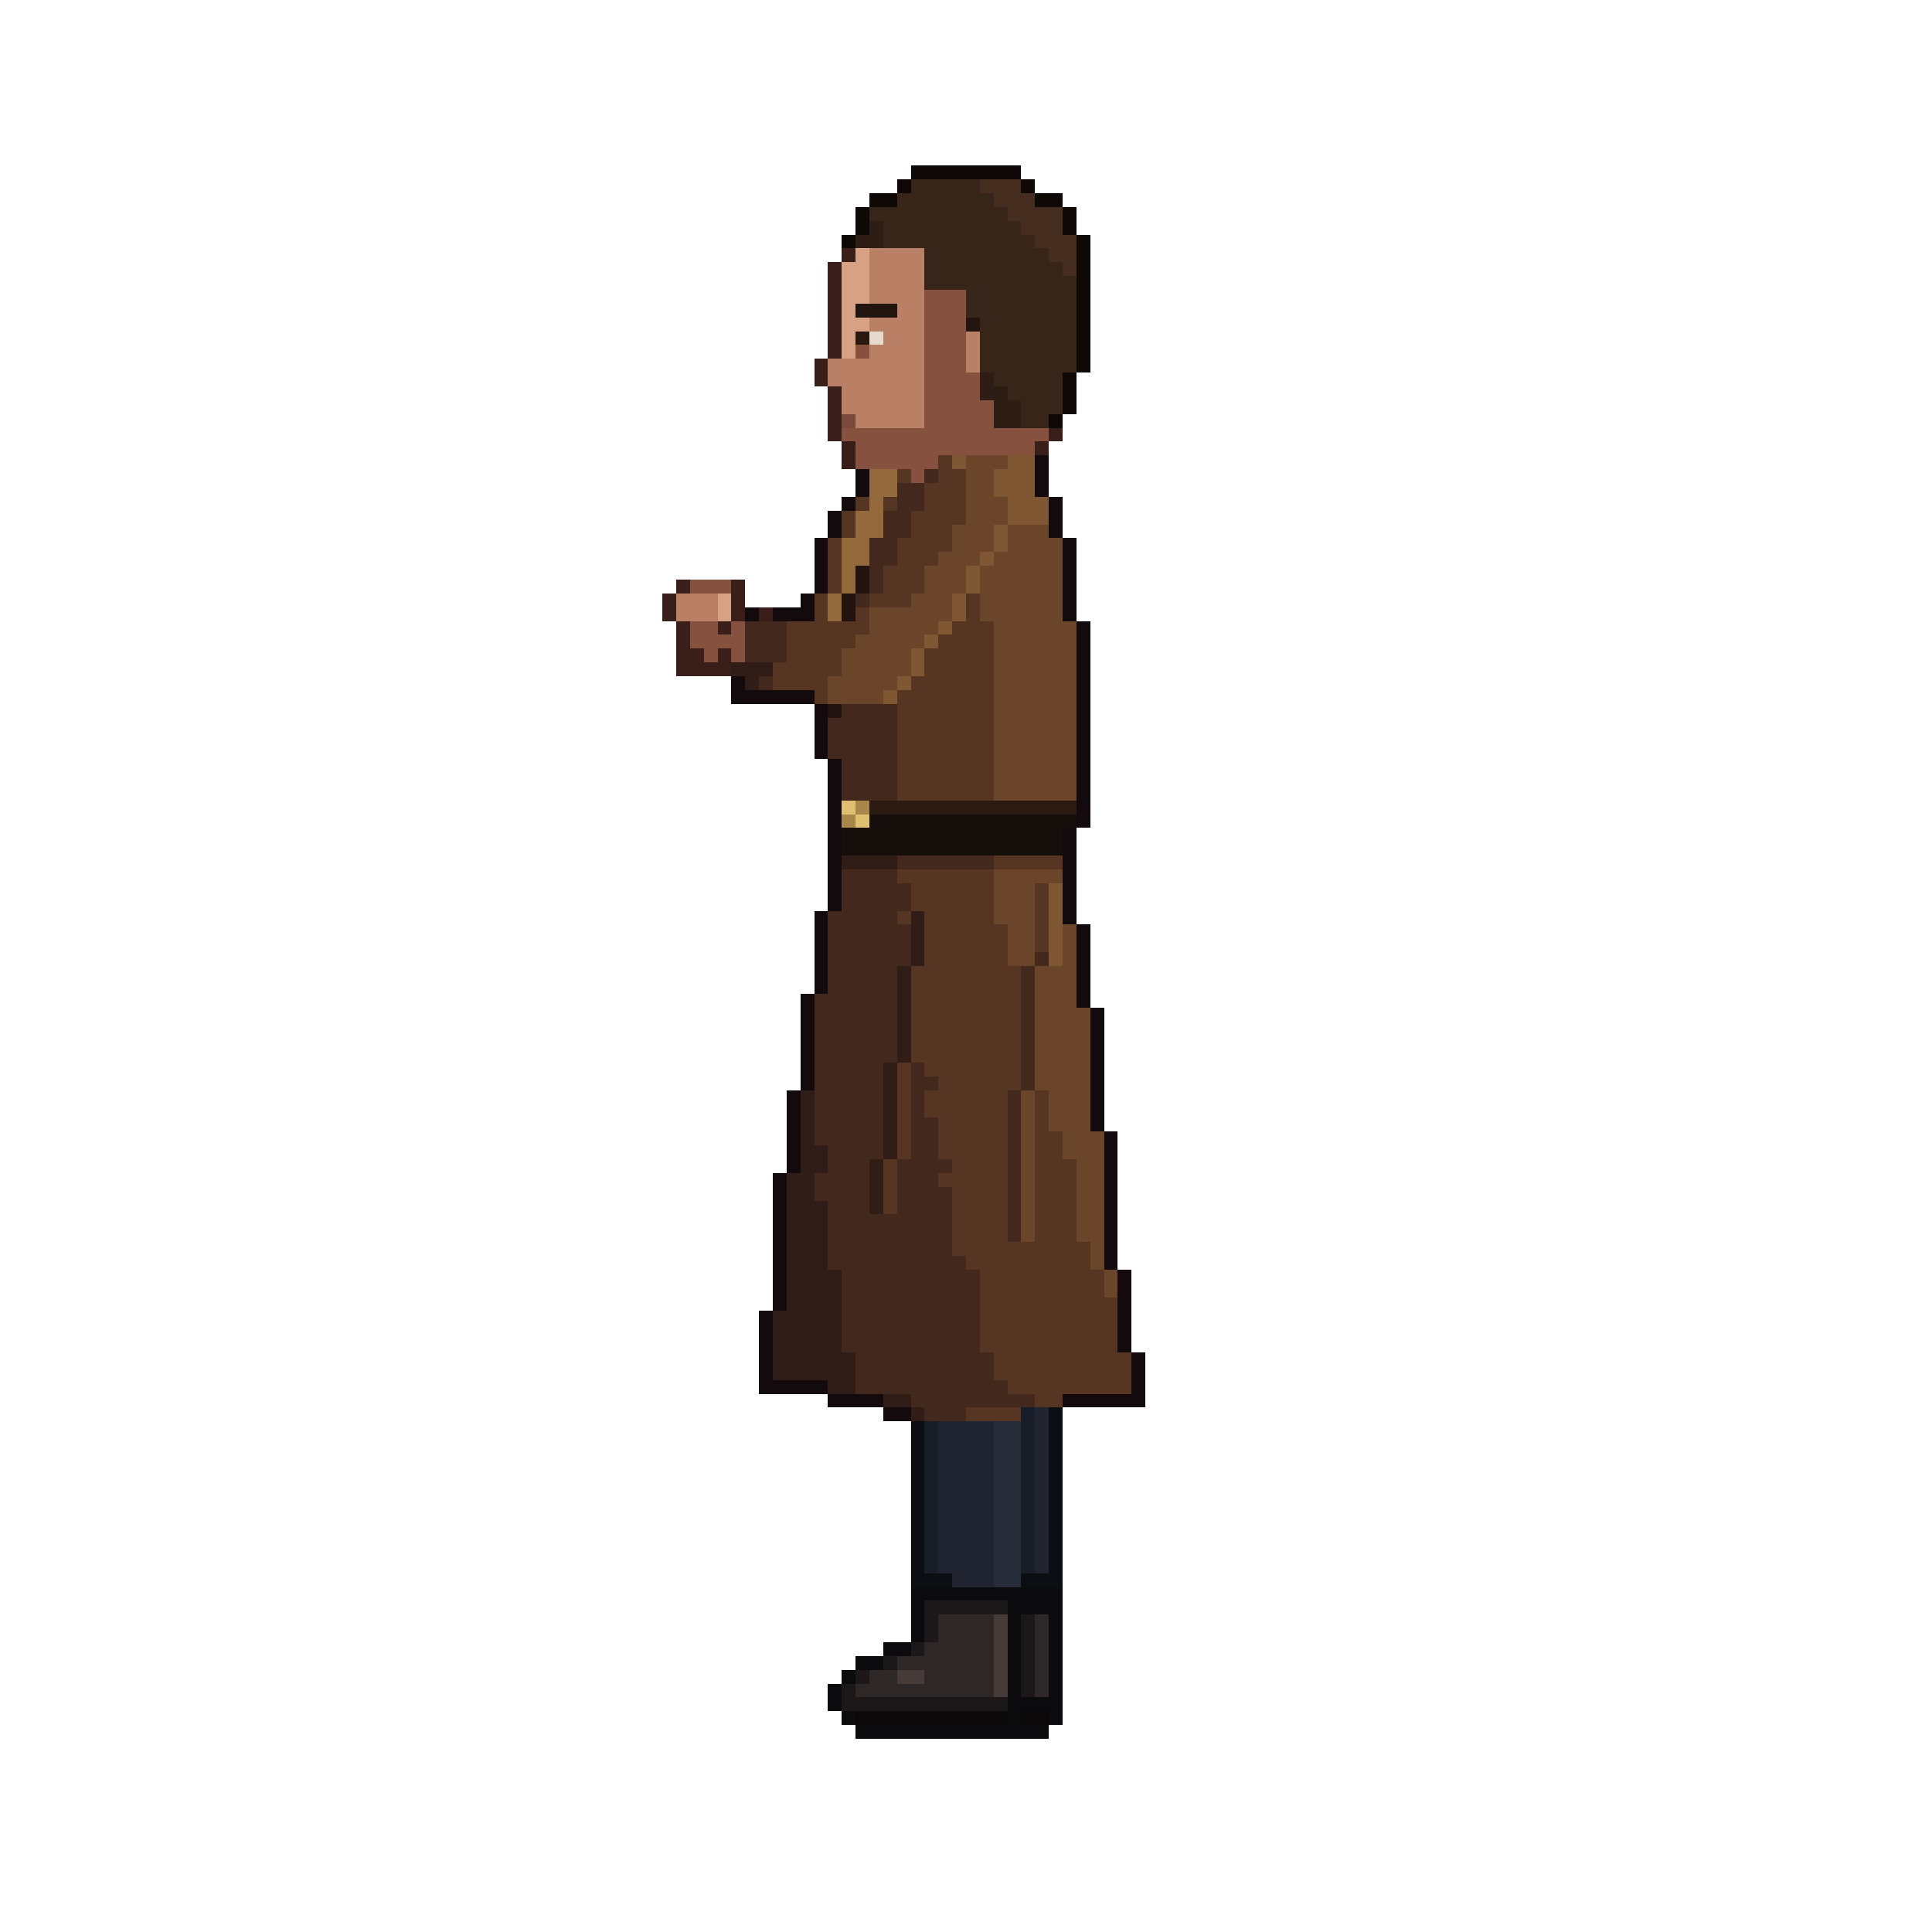
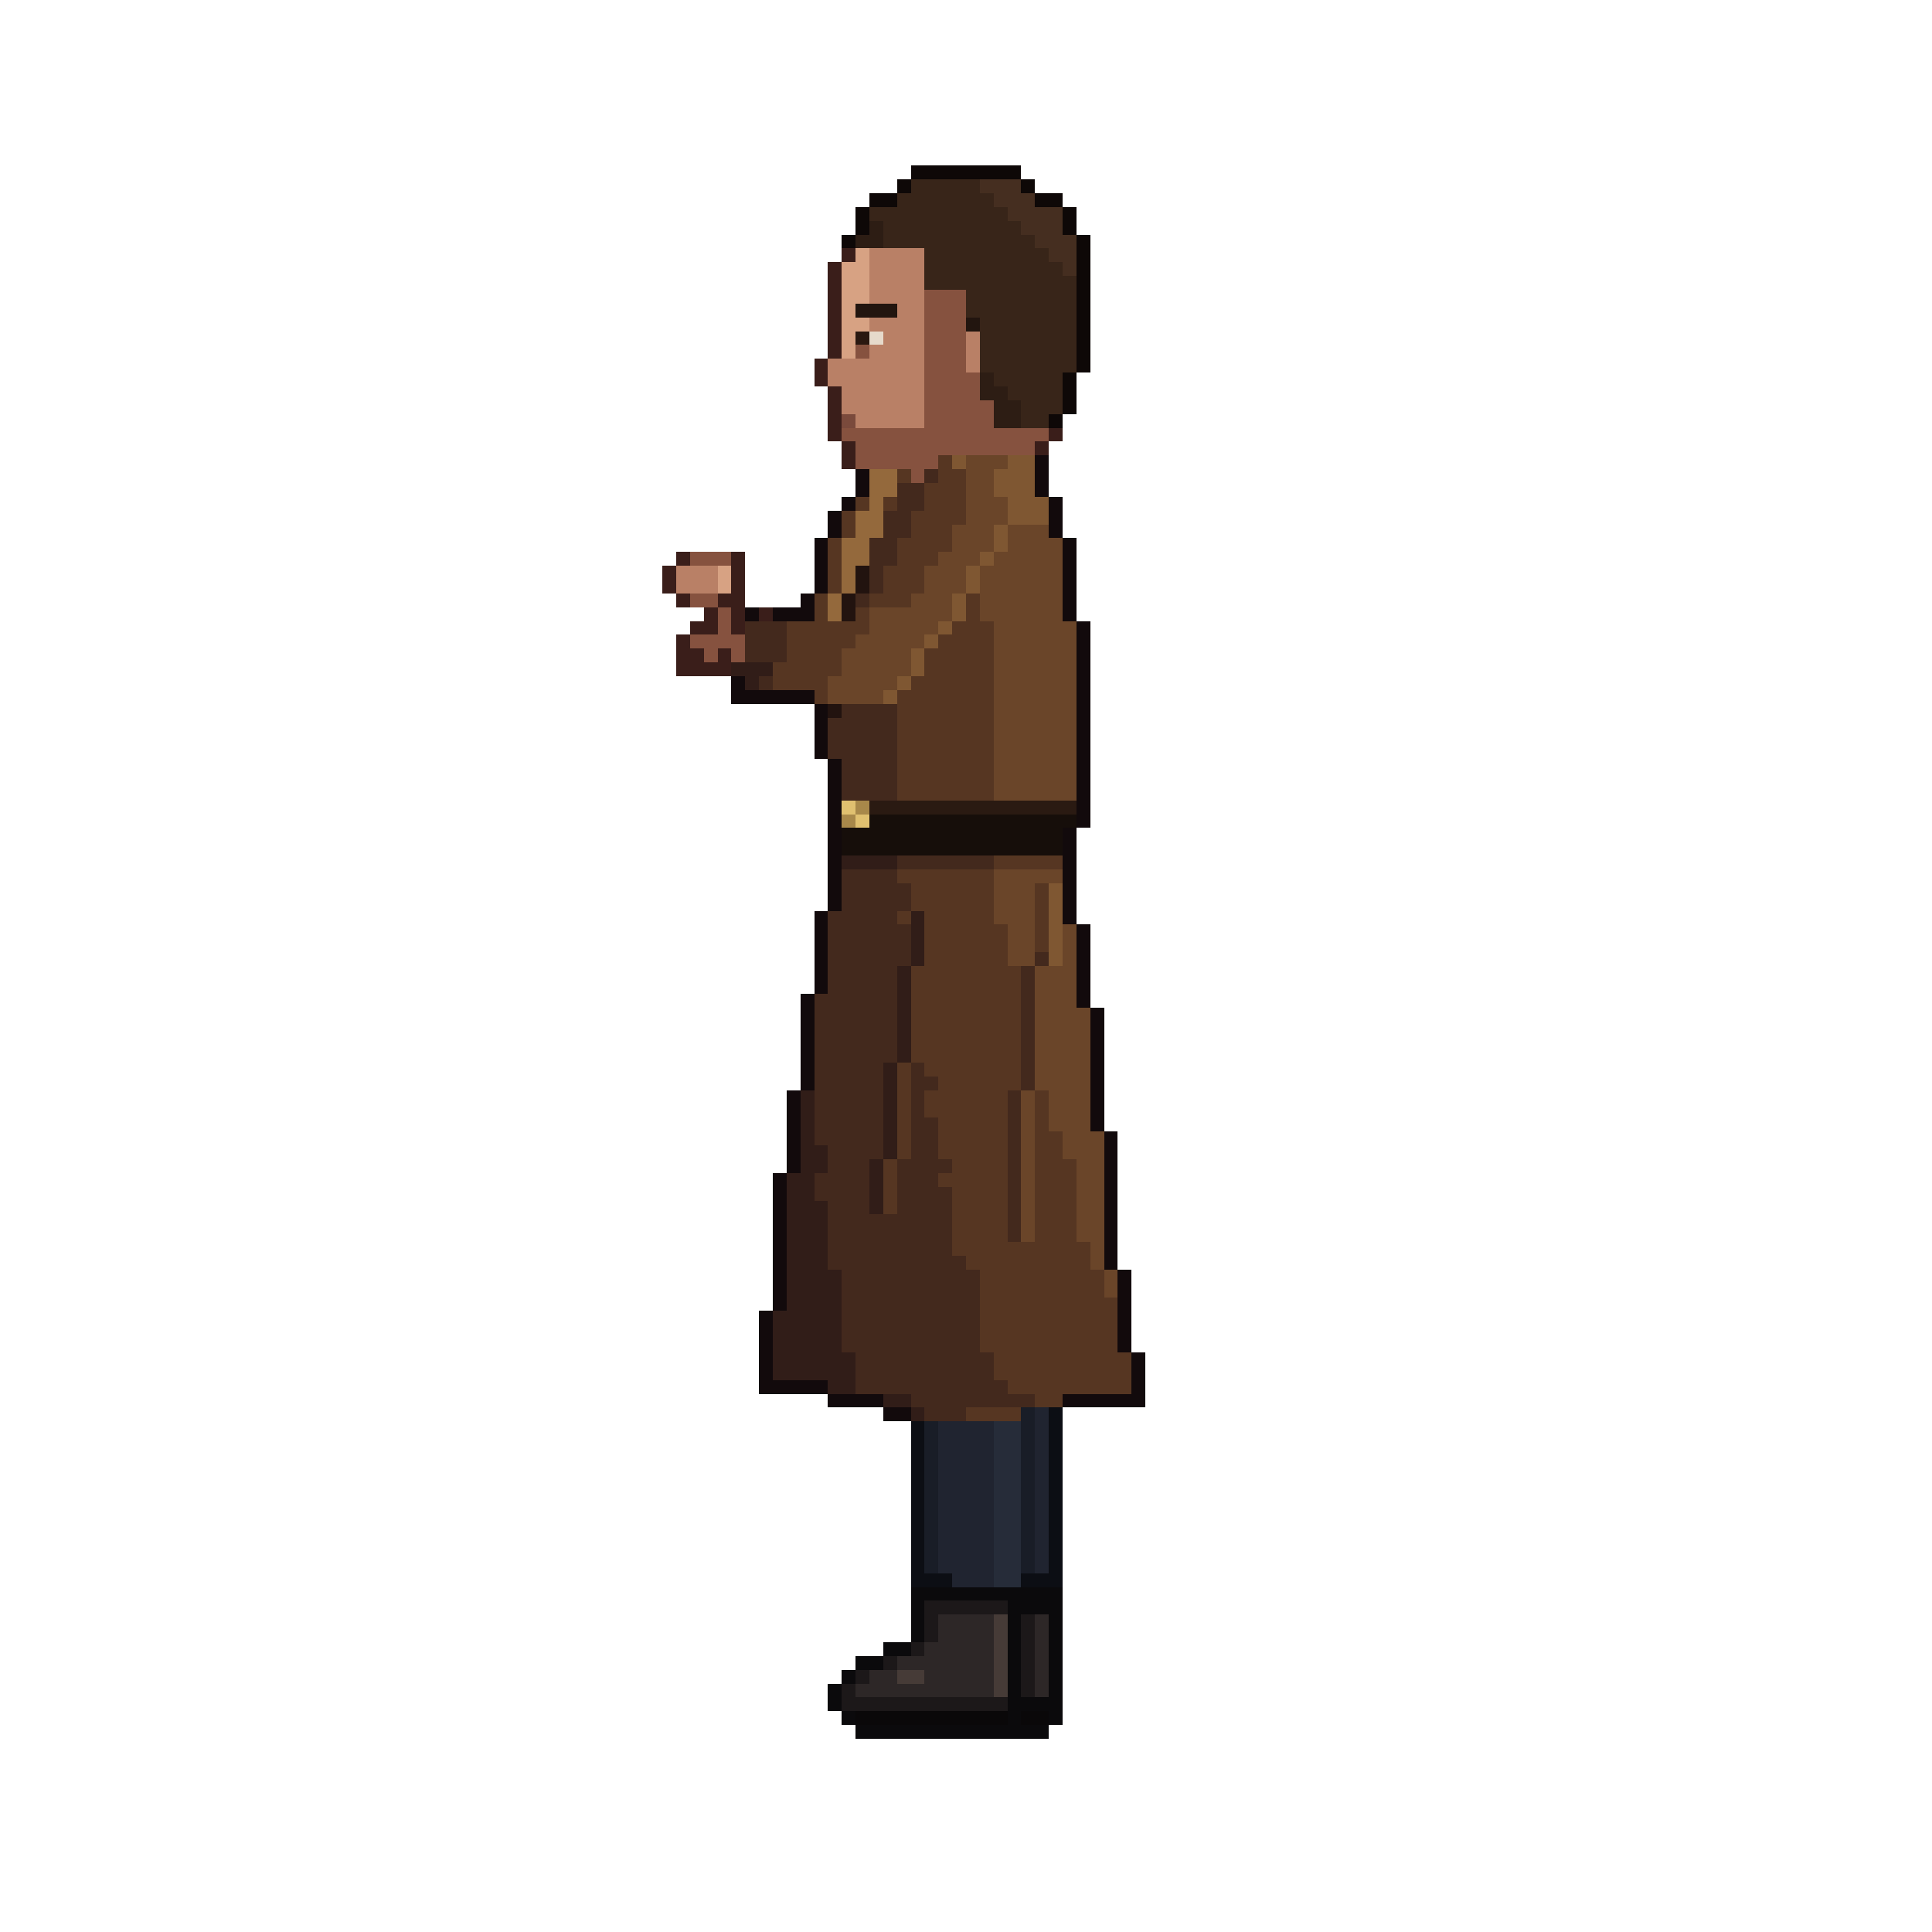
<svg xmlns="http://www.w3.org/2000/svg" viewBox="0 0 140 140" width="560" height="560" shape-rendering="crispEdges">
  <path fill="#202430" d="M75 102h1v1h-1zM68 103h4v1h-4zM75 103h1v1h-1zM68 104h4v1h-4zM75 104h1v1h-1zM68 105h4v1h-4zM75 105h1v1h-1zM68 106h4v1h-4zM75 106h1v1h-1zM68 107h4v1h-4zM75 107h1v1h-1zM68 108h4v1h-4zM75 108h1v1h-1zM68 109h4v1h-4zM75 109h1v1h-1zM68 110h4v1h-4zM75 110h1v1h-1zM68 111h4v1h-4zM75 111h1v1h-1zM68 112h4v1h-4zM75 112h1v1h-1zM68 113h4v1h-4zM75 113h1v1h-1zM69 114h3v1h-3z" />
  <path fill="#262c39" d="M72 103h2v1h-2zM72 104h2v1h-2zM72 105h2v1h-2zM72 106h2v1h-2zM72 107h2v1h-2zM72 108h2v1h-2zM72 109h2v1h-2zM72 110h2v1h-2zM72 111h2v1h-2zM72 112h2v1h-2zM72 113h2v1h-2zM72 114h2v1h-2z" />
  <path fill="#191d27" d="M74 102h1v1h-1zM67 103h1v1h-1zM74 103h1v1h-1zM67 104h1v1h-1zM74 104h1v1h-1zM67 105h1v1h-1zM74 105h1v1h-1zM67 106h1v1h-1zM74 106h1v1h-1zM67 107h1v1h-1zM74 107h1v1h-1zM67 108h1v1h-1zM74 108h1v1h-1zM67 109h1v1h-1zM74 109h1v1h-1zM67 110h1v1h-1zM74 110h1v1h-1zM67 111h1v1h-1zM74 111h1v1h-1zM67 112h1v1h-1zM74 112h1v1h-1zM67 113h1v1h-1zM74 113h1v1h-1z" />
  <path fill="#563622" d="M68 33h1v1h-1zM65 34h1v1h-1zM68 34h2v1h-2zM67 35h3v1h-3zM62 36h1v1h-1zM64 36h1v1h-1zM67 36h3v1h-3zM61 37h1v1h-1zM66 37h4v1h-4zM61 38h1v1h-1zM66 38h3v1h-3zM60 39h1v1h-1zM65 39h4v1h-4zM60 40h1v1h-1zM65 40h3v1h-3zM60 41h1v1h-1zM64 41h3v1h-3zM60 42h1v1h-1zM64 42h3v1h-3zM59 43h1v1h-1zM63 43h3v1h-3zM70 43h1v1h-1zM59 44h1v1h-1zM62 44h1v1h-1zM70 44h1v1h-1zM57 45h6v1h-6zM69 45h3v1h-3zM57 46h5v1h-5zM68 46h4v1h-4zM57 47h4v1h-4zM67 47h5v1h-5zM56 48h5v1h-5zM67 48h5v1h-5zM56 49h4v1h-4zM66 49h6v1h-6zM59 50h1v1h-1zM65 50h7v1h-7zM65 51h7v1h-7zM65 52h7v1h-7zM65 53h7v1h-7zM65 54h7v1h-7zM65 55h7v1h-7zM65 56h7v1h-7zM65 57h7v1h-7zM72 62h5v1h-5zM65 63h7v1h-7zM66 64h6v1h-6zM75 64h1v1h-1zM66 65h6v1h-6zM75 65h1v1h-1zM65 66h1v1h-1zM67 66h5v1h-5zM75 66h1v1h-1zM67 67h6v1h-6zM75 67h1v1h-1zM67 68h6v1h-6zM75 68h1v1h-1zM67 69h6v1h-6zM66 70h8v1h-8zM66 71h8v1h-8zM66 72h8v1h-8zM66 73h8v1h-8zM66 74h8v1h-8zM66 75h8v1h-8zM66 76h8v1h-8zM65 77h1v1h-1zM67 77h7v1h-7zM65 78h1v1h-1zM68 78h6v1h-6zM65 79h1v1h-1zM67 79h6v1h-6zM75 79h1v1h-1zM65 80h1v1h-1zM67 80h6v1h-6zM75 80h1v1h-1zM65 81h1v1h-1zM68 81h5v1h-5zM75 81h1v1h-1zM65 82h1v1h-1zM68 82h5v1h-5zM75 82h2v1h-2zM65 83h1v1h-1zM68 83h5v1h-5zM75 83h2v1h-2zM64 84h1v1h-1zM69 84h4v1h-4zM75 84h3v1h-3zM64 85h1v1h-1zM68 85h5v1h-5zM75 85h3v1h-3zM64 86h1v1h-1zM69 86h4v1h-4zM75 86h3v1h-3zM64 87h1v1h-1zM69 87h4v1h-4zM75 87h3v1h-3zM69 88h4v1h-4zM75 88h3v1h-3zM69 89h4v1h-4zM75 89h3v1h-3zM69 90h10v1h-10zM70 91h9v1h-9zM71 92h9v1h-9zM71 93h9v1h-9zM71 94h10v1h-10zM71 95h10v1h-10zM71 96h10v1h-10zM71 97h10v1h-10zM72 98h10v1h-10zM72 99h10v1h-10zM73 100h9v1h-9zM75 101h2v1h-2zM70 102h4v1h-4z" />
  <path fill="#0c0e14" d="M76 102h1v1h-1zM66 103h1v1h-1zM76 103h1v1h-1zM66 104h1v1h-1zM76 104h1v1h-1zM66 105h1v1h-1zM76 105h1v1h-1zM66 106h1v1h-1zM76 106h1v1h-1zM66 107h1v1h-1zM76 107h1v1h-1zM66 108h1v1h-1zM76 108h1v1h-1zM66 109h1v1h-1zM76 109h1v1h-1zM66 110h1v1h-1zM76 110h1v1h-1zM66 111h1v1h-1zM76 111h1v1h-1zM66 112h1v1h-1zM76 112h1v1h-1zM66 113h1v1h-1zM76 113h1v1h-1zM66 114h3v1h-3zM74 114h3v1h-3z" />
  <path fill="#43291d" d="M67 34h1v1h-1zM65 35h2v1h-2zM65 36h2v1h-2zM64 37h2v1h-2zM64 38h2v1h-2zM63 39h2v1h-2zM63 40h2v1h-2zM63 41h1v1h-1zM63 42h1v1h-1zM62 43h1v1h-1zM54 45h3v1h-3zM54 46h3v1h-3zM54 47h3v1h-3zM55 49h1v1h-1zM61 51h4v1h-4zM60 52h5v1h-5zM60 53h5v1h-5zM60 54h5v1h-5zM61 55h4v1h-4zM61 56h4v1h-4zM61 57h4v1h-4zM65 62h7v1h-7zM61 63h4v1h-4zM61 64h5v1h-5zM61 65h5v1h-5zM60 66h5v1h-5zM60 67h6v1h-6zM60 68h6v1h-6zM60 69h6v1h-6zM75 69h1v1h-1zM60 70h5v1h-5zM74 70h1v1h-1zM60 71h5v1h-5zM74 71h1v1h-1zM59 72h6v1h-6zM74 72h1v1h-1zM59 73h6v1h-6zM74 73h1v1h-1zM59 74h6v1h-6zM74 74h1v1h-1zM59 75h6v1h-6zM74 75h1v1h-1zM59 76h6v1h-6zM74 76h1v1h-1zM59 77h5v1h-5zM66 77h1v1h-1zM74 77h1v1h-1zM59 78h5v1h-5zM66 78h2v1h-2zM74 78h1v1h-1zM59 79h5v1h-5zM66 79h1v1h-1zM73 79h1v1h-1zM59 80h5v1h-5zM66 80h1v1h-1zM73 80h1v1h-1zM59 81h5v1h-5zM66 81h2v1h-2zM73 81h1v1h-1zM59 82h5v1h-5zM66 82h2v1h-2zM73 82h1v1h-1zM60 83h4v1h-4zM66 83h2v1h-2zM73 83h1v1h-1zM60 84h3v1h-3zM65 84h4v1h-4zM73 84h1v1h-1zM59 85h4v1h-4zM65 85h3v1h-3zM73 85h1v1h-1zM59 86h4v1h-4zM65 86h4v1h-4zM73 86h1v1h-1zM60 87h3v1h-3zM65 87h4v1h-4zM73 87h1v1h-1zM60 88h9v1h-9zM73 88h1v1h-1zM60 89h9v1h-9zM73 89h1v1h-1zM60 90h9v1h-9zM60 91h10v1h-10zM61 92h10v1h-10zM61 93h10v1h-10zM61 94h10v1h-10zM61 95h10v1h-10zM61 96h10v1h-10zM61 97h10v1h-10zM62 98h10v1h-10zM62 99h10v1h-10zM62 100h11v1h-11zM66 101h9v1h-9zM67 102h3v1h-3z" />
  <path fill="#0b0a0c" d="M66 115h11v1h-11zM66 116h1v1h-1zM73 116h4v1h-4zM66 117h1v1h-1zM73 117h1v1h-1zM76 117h1v1h-1zM66 118h1v1h-1zM73 118h1v1h-1zM76 118h1v1h-1zM64 119h2v1h-2zM73 119h1v1h-1zM76 119h1v1h-1zM62 120h2v1h-2zM73 120h1v1h-1zM76 120h1v1h-1zM61 121h1v1h-1zM73 121h1v1h-1zM76 121h1v1h-1zM60 122h1v1h-1zM73 122h1v1h-1zM76 122h1v1h-1zM60 123h1v1h-1zM73 123h4v1h-4zM61 124h1v1h-1zM73 124h1v1h-1zM76 124h1v1h-1zM62 125h14v1h-14z" />
  <path fill="#1c1819" d="M67 116h6v1h-6zM67 117h1v1h-1zM74 117h1v1h-1zM67 118h1v1h-1zM74 118h1v1h-1zM66 119h1v1h-1zM74 119h1v1h-1zM64 120h1v1h-1zM74 120h1v1h-1zM62 121h1v1h-1zM74 121h1v1h-1zM61 122h1v1h-1zM74 122h1v1h-1zM61 123h12v1h-12z" />
  <path fill="#2d2727" d="M68 117h4v1h-4zM75 117h1v1h-1zM68 118h4v1h-4zM75 118h1v1h-1zM67 119h5v1h-5zM75 119h1v1h-1zM65 120h7v1h-7zM75 120h1v1h-1zM63 121h2v1h-2zM67 121h5v1h-5zM75 121h1v1h-1zM62 122h10v1h-10zM75 122h1v1h-1z" />
  <path fill="#463b37" d="M72 117h1v1h-1zM72 118h1v1h-1zM72 119h1v1h-1zM72 120h1v1h-1zM65 121h2v1h-2zM72 121h1v1h-1zM72 122h1v1h-1z" />
  <path fill="#0a0809" d="M62 124h11v1h-11zM74 124h2v1h-2z" />
  <path fill="#311d18" d="M53 48h3v1h-3zM54 49h1v1h-1zM61 62h4v1h-4zM66 66h1v1h-1zM66 67h1v1h-1zM66 68h1v1h-1zM66 69h1v1h-1zM65 70h1v1h-1zM65 71h1v1h-1zM65 72h1v1h-1zM65 73h1v1h-1zM65 74h1v1h-1zM65 75h1v1h-1zM65 76h1v1h-1zM64 77h1v1h-1zM64 78h1v1h-1zM58 79h1v1h-1zM64 79h1v1h-1zM58 80h1v1h-1zM64 80h1v1h-1zM58 81h1v1h-1zM64 81h1v1h-1zM58 82h1v1h-1zM64 82h1v1h-1zM58 83h2v1h-2zM64 83h1v1h-1zM58 84h2v1h-2zM63 84h1v1h-1zM57 85h2v1h-2zM63 85h1v1h-1zM57 86h2v1h-2zM63 86h1v1h-1zM57 87h3v1h-3zM63 87h1v1h-1zM57 88h3v1h-3zM57 89h3v1h-3zM57 90h3v1h-3zM57 91h3v1h-3zM57 92h4v1h-4zM57 93h4v1h-4zM57 94h4v1h-4zM56 95h5v1h-5zM56 96h5v1h-5zM56 97h5v1h-5zM56 98h6v1h-6zM56 99h6v1h-6zM60 100h2v1h-2zM64 101h2v1h-2zM66 102h1v1h-1z" />
  <path fill="#160e0a" d="M63 59h15v1h-15zM61 60h16v1h-16zM61 61h16v1h-16z" />
  <path fill="#120a0c" d="M75 33h1v1h-1zM62 34h1v1h-1zM75 34h1v1h-1zM62 35h1v1h-1zM75 35h1v1h-1zM61 36h1v1h-1zM76 36h1v1h-1zM60 37h1v1h-1zM76 37h1v1h-1zM60 38h1v1h-1zM76 38h1v1h-1zM59 39h1v1h-1zM77 39h1v1h-1zM59 40h1v1h-1zM77 40h1v1h-1zM59 41h1v1h-1zM77 41h1v1h-1zM59 42h1v1h-1zM77 42h1v1h-1zM58 43h1v1h-1zM77 43h1v1h-1zM54 44h1v1h-1zM56 44h3v1h-3zM77 44h1v1h-1zM78 45h1v1h-1zM78 46h1v1h-1zM78 47h1v1h-1zM78 48h1v1h-1zM53 49h1v1h-1zM78 49h1v1h-1zM53 50h6v1h-6zM78 50h1v1h-1zM59 51h1v1h-1zM78 51h1v1h-1zM59 52h1v1h-1zM78 52h1v1h-1zM59 53h1v1h-1zM78 53h1v1h-1zM59 54h1v1h-1zM78 54h1v1h-1zM60 55h1v1h-1zM78 55h1v1h-1zM60 56h1v1h-1zM78 56h1v1h-1zM60 57h1v1h-1zM78 57h1v1h-1zM60 58h1v1h-1zM78 58h1v1h-1zM60 59h1v1h-1zM78 59h1v1h-1zM60 60h1v1h-1zM77 60h1v1h-1zM60 61h1v1h-1zM77 61h1v1h-1zM60 62h1v1h-1zM77 62h1v1h-1zM60 63h1v1h-1zM77 63h1v1h-1zM60 64h1v1h-1zM77 64h1v1h-1zM60 65h1v1h-1zM77 65h1v1h-1zM59 66h1v1h-1zM77 66h1v1h-1zM59 67h1v1h-1zM78 67h1v1h-1zM59 68h1v1h-1zM78 68h1v1h-1zM59 69h1v1h-1zM78 69h1v1h-1zM59 70h1v1h-1zM78 70h1v1h-1zM59 71h1v1h-1zM78 71h1v1h-1zM58 72h1v1h-1zM78 72h1v1h-1zM58 73h1v1h-1zM79 73h1v1h-1zM58 74h1v1h-1zM79 74h1v1h-1zM58 75h1v1h-1zM79 75h1v1h-1zM58 76h1v1h-1zM79 76h1v1h-1zM58 77h1v1h-1zM79 77h1v1h-1zM58 78h1v1h-1zM79 78h1v1h-1zM57 79h1v1h-1zM79 79h1v1h-1zM57 80h1v1h-1zM79 80h1v1h-1zM57 81h1v1h-1zM79 81h1v1h-1zM57 82h1v1h-1zM80 82h1v1h-1zM57 83h1v1h-1zM80 83h1v1h-1zM57 84h1v1h-1zM80 84h1v1h-1zM56 85h1v1h-1zM80 85h1v1h-1zM56 86h1v1h-1zM80 86h1v1h-1zM56 87h1v1h-1zM80 87h1v1h-1zM56 88h1v1h-1zM80 88h1v1h-1zM56 89h1v1h-1zM80 89h1v1h-1zM56 90h1v1h-1zM80 90h1v1h-1zM56 91h1v1h-1zM80 91h1v1h-1zM56 92h1v1h-1zM81 92h1v1h-1zM56 93h1v1h-1zM81 93h1v1h-1zM56 94h1v1h-1zM81 94h1v1h-1zM55 95h1v1h-1zM81 95h1v1h-1zM55 96h1v1h-1zM81 96h1v1h-1zM55 97h1v1h-1zM81 97h1v1h-1zM55 98h1v1h-1zM82 98h1v1h-1zM55 99h1v1h-1zM82 99h1v1h-1zM55 100h5v1h-5zM82 100h1v1h-1zM60 101h4v1h-4zM77 101h6v1h-6zM64 102h2v1h-2z" />
  <path fill="#94693c" d="M63 34h2v1h-2zM63 35h2v1h-2zM63 36h1v1h-1zM62 37h2v1h-2zM62 38h2v1h-2zM61 39h2v1h-2zM61 40h2v1h-2zM61 41h1v1h-1zM61 42h1v1h-1zM60 43h1v1h-1zM60 44h1v1h-1z" />
  <path fill="#6a4529" d="M70 33h3v1h-3zM70 34h2v1h-2zM70 35h2v1h-2zM70 36h3v1h-3zM70 37h3v1h-3zM69 38h3v1h-3zM73 38h3v1h-3zM69 39h3v1h-3zM73 39h4v1h-4zM68 40h3v1h-3zM72 40h5v1h-5zM67 41h3v1h-3zM71 41h6v1h-6zM67 42h3v1h-3zM71 42h6v1h-6zM66 43h3v1h-3zM71 43h6v1h-6zM63 44h6v1h-6zM71 44h6v1h-6zM63 45h5v1h-5zM72 45h6v1h-6zM62 46h5v1h-5zM72 46h6v1h-6zM61 47h5v1h-5zM72 47h6v1h-6zM61 48h5v1h-5zM72 48h6v1h-6zM60 49h5v1h-5zM72 49h6v1h-6zM60 50h4v1h-4zM72 50h6v1h-6zM72 51h6v1h-6zM72 52h6v1h-6zM72 53h6v1h-6zM72 54h6v1h-6zM72 55h6v1h-6zM72 56h6v1h-6zM72 57h6v1h-6zM72 63h5v1h-5zM72 64h3v1h-3zM72 65h3v1h-3zM72 66h3v1h-3zM73 67h2v1h-2zM77 67h1v1h-1zM73 68h2v1h-2zM77 68h1v1h-1zM73 69h2v1h-2zM77 69h1v1h-1zM75 70h3v1h-3zM75 71h3v1h-3zM75 72h3v1h-3zM75 73h4v1h-4zM75 74h4v1h-4zM75 75h4v1h-4zM75 76h4v1h-4zM75 77h4v1h-4zM75 78h4v1h-4zM74 79h1v1h-1zM76 79h3v1h-3zM74 80h1v1h-1zM76 80h3v1h-3zM74 81h1v1h-1zM76 81h3v1h-3zM74 82h1v1h-1zM77 82h3v1h-3zM74 83h1v1h-1zM77 83h3v1h-3zM74 84h1v1h-1zM78 84h2v1h-2zM74 85h1v1h-1zM78 85h2v1h-2zM74 86h1v1h-1zM78 86h2v1h-2zM74 87h1v1h-1zM78 87h2v1h-2zM74 88h1v1h-1zM78 88h2v1h-2zM74 89h1v1h-1zM78 89h2v1h-2zM79 90h1v1h-1zM79 91h1v1h-1zM80 92h1v1h-1zM80 93h1v1h-1z" />
  <path fill="#e0c070" d="M61 58h1v1h-1zM62 59h1v1h-1z" />
-   <path fill="#86523f" d="M67 21h3v1h-3zM67 22h3v1h-3zM67 23h3v1h-3zM67 24h3v1h-3zM62 25h1v1h-1zM67 25h3v1h-3zM67 26h3v1h-3zM67 27h4v1h-4zM67 28h4v1h-4zM67 29h5v1h-5zM67 30h5v1h-5zM61 31h15v1h-15zM62 32h13v1h-13zM62 33h6v1h-6zM66 34h1v1h-1zM50 42h3v1h-3zM50 45h2v1h-2zM53 45h1v1h-1zM50 46h4v1h-4zM51 47h1v1h-1zM53 47h1v1h-1z" />
+   <path fill="#86523f" d="M67 21h3v1h-3zM67 22h3v1h-3zM67 23h3v1h-3zM67 24h3v1h-3zM62 25h1v1h-1zM67 25h3v1h-3zM67 26h3v1h-3zM67 27h4v1h-4zM67 28h4v1h-4zM67 29h5v1h-5zM67 30h5v1h-5zM61 31h15v1h-15zM62 32h13v1h-13zM62 33h6v1h-6zM66 34h1v1h-1zM50 40h3v1h-3zM50 43h2v1h-2zM52 44h1v1h-1zM52 45h1v1h-1zM50 46h4v1h-4zM51 47h1v1h-1zM53 47h1v1h-1z" />
  <path fill="#7f5732" d="M69 33h1v1h-1zM73 33h2v1h-2zM72 34h3v1h-3zM72 35h3v1h-3zM73 36h3v1h-3zM73 37h3v1h-3zM72 38h1v1h-1zM72 39h1v1h-1zM71 40h1v1h-1zM70 41h1v1h-1zM70 42h1v1h-1zM69 43h1v1h-1zM69 44h1v1h-1zM68 45h1v1h-1zM67 46h1v1h-1zM66 47h1v1h-1zM66 48h1v1h-1zM65 49h1v1h-1zM64 50h1v1h-1zM76 64h1v1h-1zM76 65h1v1h-1zM76 66h1v1h-1zM76 67h1v1h-1zM76 68h1v1h-1zM76 69h1v1h-1z" />
  <path fill="#2a1a12" d="M63 58h15v1h-15z" />
  <path fill="#22130f" d="M62 41h1v1h-1zM62 42h1v1h-1zM61 43h1v1h-1zM61 44h1v1h-1zM60 51h1v1h-1z" />
  <path fill="#a8884a" d="M62 58h1v1h-1zM61 59h1v1h-1z" />
-   <path fill="#3a1e1a" d="M61 18h1v1h-1zM60 19h1v1h-1zM60 20h1v1h-1zM60 21h1v1h-1zM60 22h1v1h-1zM60 23h1v1h-1zM60 24h1v1h-1zM60 25h1v1h-1zM59 26h1v1h-1zM59 27h1v1h-1zM60 28h1v1h-1zM60 29h1v1h-1zM60 30h1v1h-1zM60 31h1v1h-1zM76 31h1v1h-1zM61 32h1v1h-1zM75 32h1v1h-1zM61 33h1v1h-1zM49 42h1v1h-1zM53 42h1v1h-1zM48 43h1v1h-1zM53 43h1v1h-1zM48 44h1v1h-1zM53 44h1v1h-1zM55 44h1v1h-1zM49 45h1v1h-1zM52 45h1v1h-1zM49 46h1v1h-1zM49 47h2v1h-2zM52 47h1v1h-1zM49 48h4v1h-4z" />
+   <path fill="#3a1e1a" d="M61 18h1v1h-1zM60 19h1v1h-1zM60 20h1v1h-1zM60 21h1v1h-1zM60 22h1v1h-1zM60 23h1v1h-1zM60 24h1v1h-1zM60 25h1v1h-1zM59 26h1v1h-1zM59 27h1v1h-1zM60 28h1v1h-1zM60 29h1v1h-1zM60 30h1v1h-1zM60 31h1v1h-1zM76 31h1v1h-1zM61 32h1v1h-1zM75 32h1v1h-1zM61 33h1v1h-1zM49 40h1v1h-1zM53 40h1v1h-1zM48 41h1v1h-1zM53 41h1v1h-1zM48 42h1v1h-1zM53 42h1v1h-1zM49 43h1v1h-1zM52 43h2v1h-2zM51 44h1v1h-1zM53 44h1v1h-1zM55 44h1v1h-1zM50 45h2v1h-2zM53 45h1v1h-1zM49 46h1v1h-1zM49 47h2v1h-2zM52 47h1v1h-1zM49 48h4v1h-4z" />
  <path fill="#382519" d="M66 13h5v1h-5zM65 14h7v1h-7zM63 15h10v1h-10zM64 16h10v1h-10zM64 17h11v1h-11zM67 18h9v1h-9zM67 19h10v1h-10zM67 20h11v1h-11zM70 21h8v1h-8zM70 22h8v1h-8zM71 23h7v1h-7zM71 24h7v1h-7zM71 25h7v1h-7zM71 26h7v1h-7zM72 27h5v1h-5zM73 28h4v1h-4zM74 29h3v1h-3zM74 30h2v1h-2z" />
-   <path fill="#b98066" d="M63 18h4v1h-4zM63 19h4v1h-4zM63 20h4v1h-4zM63 21h4v1h-4zM65 22h2v1h-2zM63 23h4v1h-4zM64 24h3v1h-3zM70 24h1v1h-1zM63 25h4v1h-4zM70 25h1v1h-1zM60 26h7v1h-7zM70 26h1v1h-1zM60 27h7v1h-7zM61 28h6v1h-6zM61 29h6v1h-6zM62 30h5v1h-5zM49 43h3v1h-3zM49 44h3v1h-3z" />
+   <path fill="#b98066" d="M63 18h4v1h-4zM63 19h4v1h-4zM63 20h4v1h-4zM63 21h4v1h-4zM65 22h2v1h-2zM63 23h4v1h-4zM64 24h3v1h-3zM70 24h1v1h-1zM63 25h4v1h-4zM70 25h1v1h-1zM60 26h7v1h-7zM70 26h1v1h-1zM60 27h7v1h-7zM61 28h6v1h-6zM61 29h6v1h-6zM62 30h5v1h-5zM49 41h3v1h-3zM49 42h3v1h-3z" />
  <path fill="#452e20" d="M71 13h3v1h-3zM72 14h3v1h-3zM73 15h4v1h-4zM74 16h3v1h-3zM75 17h3v1h-3zM76 18h2v1h-2zM77 19h1v1h-1z" />
-   <path fill="#d7a283" d="M62 18h1v1h-1zM61 19h2v1h-2zM61 20h2v1h-2zM61 21h2v1h-2zM61 22h1v1h-1zM61 23h2v1h-2zM61 24h1v1h-1zM61 25h1v1h-1zM52 43h1v1h-1zM52 44h1v1h-1z" />
+   <path fill="#d7a283" d="M62 18h1v1h-1zM61 19h2v1h-2zM61 20h2v1h-2zM61 21h2v1h-2zM61 22h1v1h-1zM61 23h2v1h-2zM61 24h1v1h-1zM61 25h1v1h-1zM52 41h1v1h-1zM52 42h1v1h-1z" />
  <path fill="#0e0807" d="M66 12h8v1h-8zM65 13h1v1h-1zM74 13h1v1h-1zM63 14h2v1h-2zM75 14h2v1h-2zM62 15h1v1h-1zM77 15h1v1h-1zM62 16h1v1h-1zM77 16h1v1h-1zM61 17h1v1h-1zM78 17h1v1h-1zM78 18h1v1h-1zM78 19h1v1h-1zM78 20h1v1h-1zM78 21h1v1h-1zM78 22h1v1h-1zM78 23h1v1h-1zM78 24h1v1h-1zM78 25h1v1h-1zM78 26h1v1h-1zM77 27h1v1h-1zM77 28h1v1h-1zM77 29h1v1h-1zM76 30h1v1h-1z" />
  <path fill="#2d1d14" d="M63 16h1v1h-1zM62 17h2v1h-2zM71 27h1v1h-1zM71 28h2v1h-2zM72 29h2v1h-2zM72 30h2v1h-2z" />
  <path fill="#7a4a3c" d="M61 30h1v1h-1z" />
  <path fill="#2a1810" d="M62 24h1v1h-1z" />
  <path fill="#22150f" d="M62 22h3v1h-3zM70 23h1v1h-1z" />
  <path fill="#e6dacb" d="M63 24h1v1h-1z" />
</svg>
